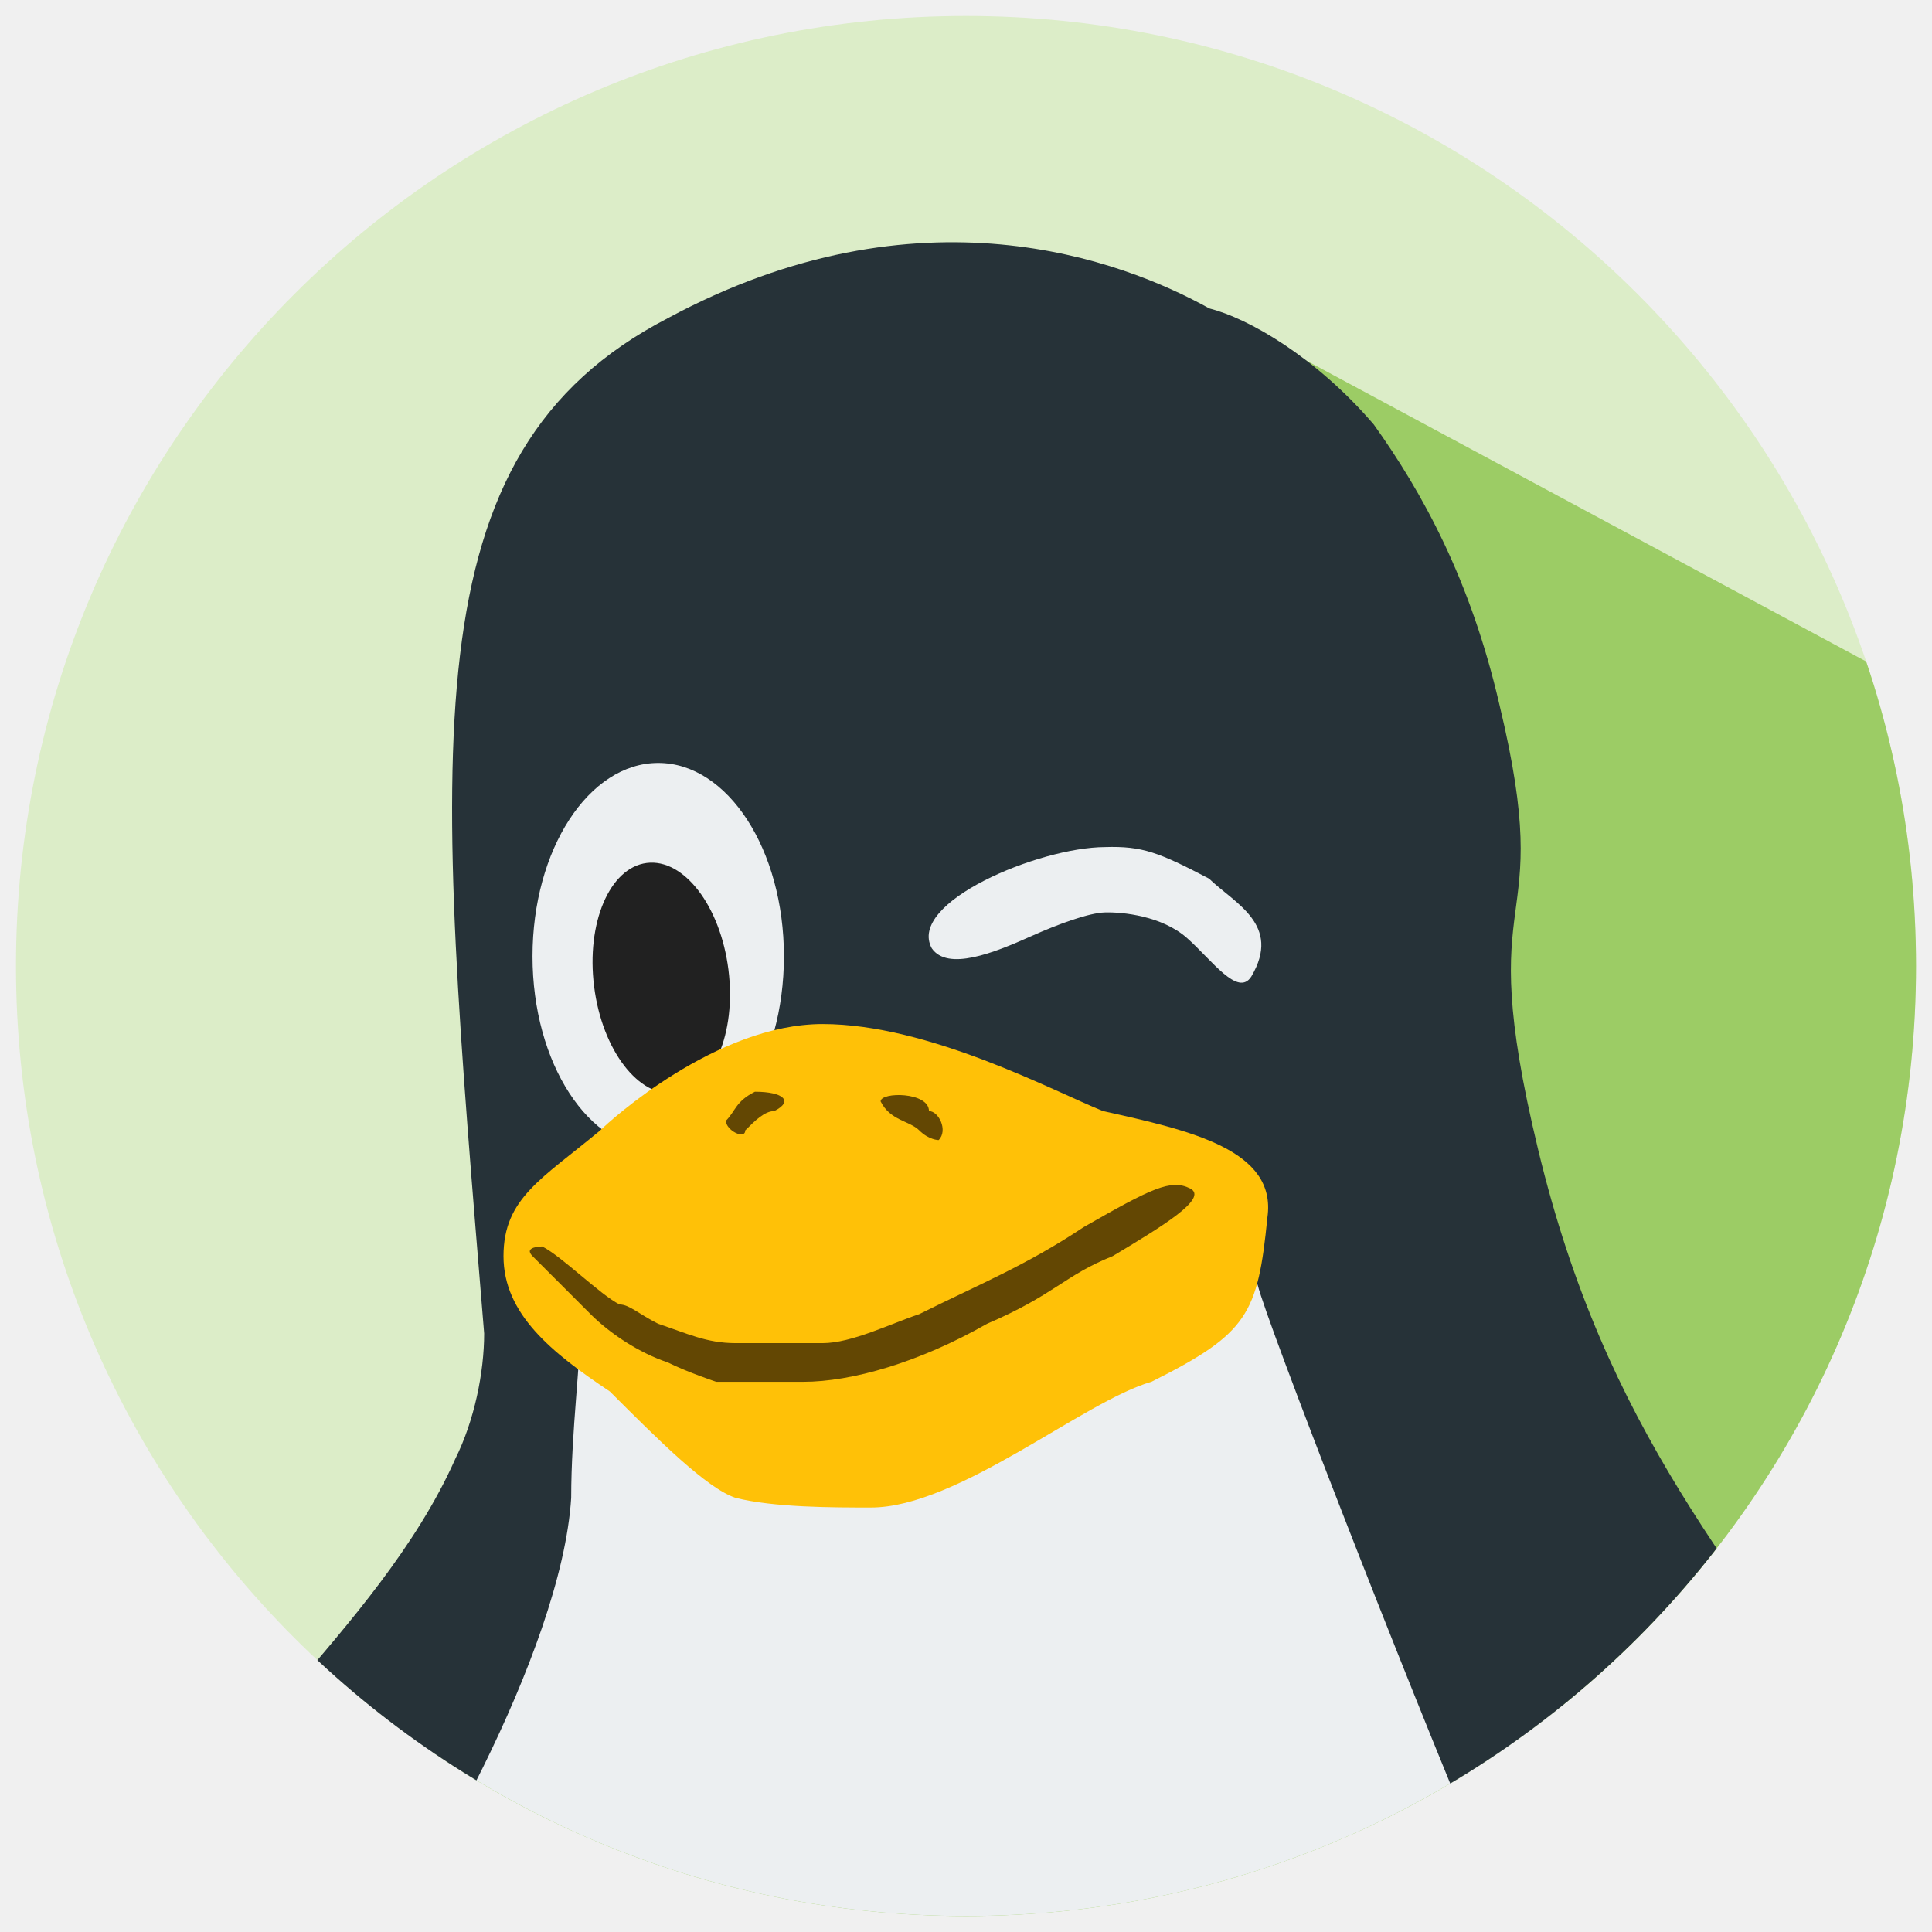
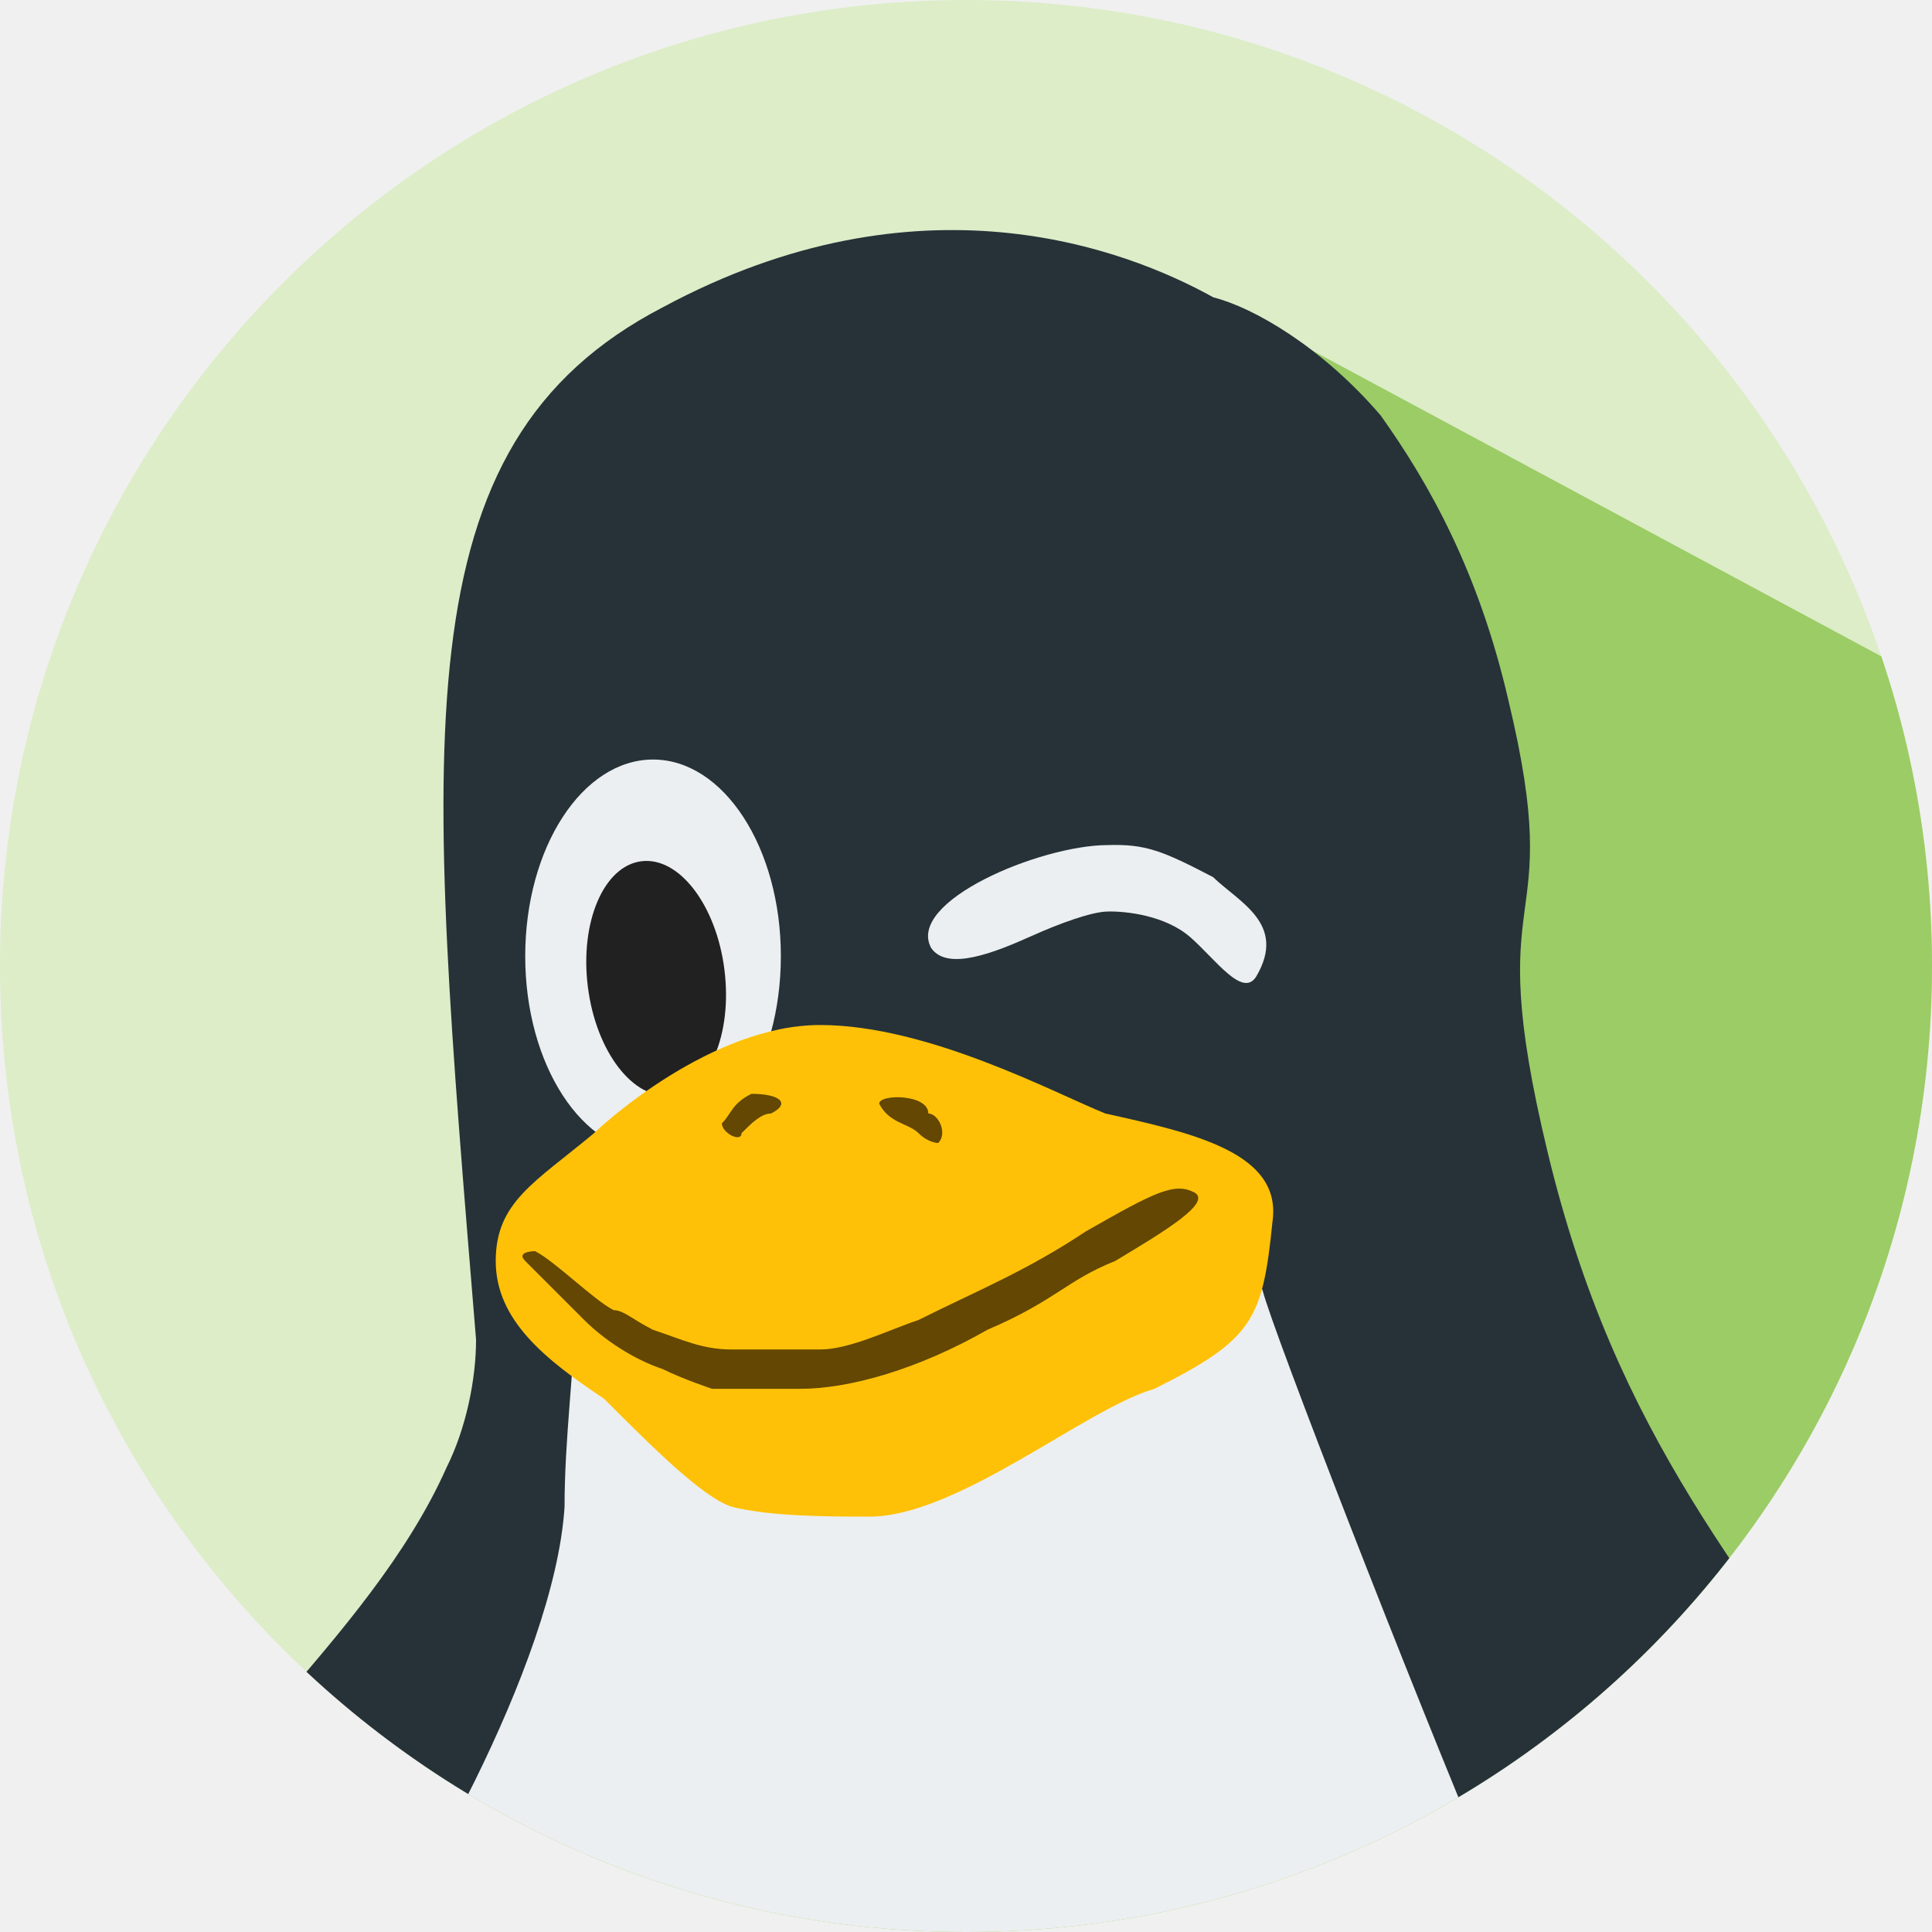
- <svg xmlns="http://www.w3.org/2000/svg" version="1.1" x="0px" y="0px" viewBox="0 2 48 48" enable-background="new 0 2 48 48" xml:space="preserve" id="svg36">
+ <svg xmlns="http://www.w3.org/2000/svg" version="1.1" x="0px" y="0px" viewBox="0 2 256 256" enable-background="new 0 2 48 48" xml:space="preserve" id="svg36" width="256" height="256">
  <defs id="defs40">
    <clipPath clipPathUnits="userSpaceOnUse" id="clipPath934">
      <circle r="23.603" cy="26" cx="24" id="circle936" style="opacity:1;vector-effect:none;fill:#ffffff;fill-opacity:1;stroke:none;stroke-width:16.578;stroke-linecap:butt;stroke-linejoin:miter;stroke-miterlimit:4;stroke-dasharray:none;stroke-dashoffset:0;stroke-opacity:1;paint-order:markers stroke fill" />
    </clipPath>
  </defs>
-   <g id="g932" clip-path="url(#clipPath934)">
+   <g id="g932" clip-path="url(#clipPath934)" transform="matrix(5.423001,0,0,5.423001,-2.152018,-10.99802)">
    <circle r="23.603" cy="26" cx="24" id="path849" style="opacity:1;vector-effect:none;fill:#dcedc8;fill-opacity:1;stroke:none;stroke-width:16.578;stroke-linecap:butt;stroke-linejoin:miter;stroke-miterlimit:4;stroke-dasharray:none;stroke-dashoffset:0;stroke-opacity:1;paint-order:markers stroke fill" />
    <g transform="matrix(0.7600836,0,0,0.7600836,-130.0933,13.36219)" id="g893">
      <rect style="fill:#9ccc65;fill-opacity:1;stroke-width:0.661" id="rect3883" width="118.996" height="118.821" x="183.278" y="-104.03" transform="rotate(28.25678)" />
      <g transform="matrix(3.586317,0,0,3.586317,144.2742,-14.20333)" id="g846">
        <rect transform="matrix(0.8944433,0.4471814,-0.3796841,0.9251162,0,0)" y="11.11" x="15.257" height="5.894" width="2.313" id="rect23" style="fill:#eceff1;fill-opacity:1;stroke-width:0.78" />
        <g transform="matrix(0.881332,0,0,0.881332,-5.541749,-4.975732)" id="g1032-6">
-           <polygon style="fill:#eceff1" points="20.1,18.2 20.2,20.5 18.6,23.5 16.1,28.4 15.6,32.5 17.4,38.3 21.5,40.6 27.7,40.6 33.5,36.2 36.1,29.3 30.1,22 28.4,17.9 " id="polygon2-0" />
+           <polygon style="fill:#eceff1" points="16.1,28.4 15.6,32.5 17.4,38.3 21.5,40.6 27.7,40.6 33.5,36.2 36.1,29.3 30.1,22 28.4,17.9 20.1,18.2 20.2,20.5 18.6,23.5 " id="polygon2-0" />
          <path style="fill:#263238" d="M 34.3,23.9 C 32.7,21.6 31.4,20.2 30.7,17.3 30,14.4 30.9,15.2 30.3,12.7 30,11.4 29.5,10.5 29,9.8 28.4,9.1 27.7,8.7 27.3,8.6 c -0.9,-0.5 -3,-1.3 -5.6,0.1 -2.7,1.4 -2.4,4.4 -1.9,10.5 0,0.4 -0.1,0.9 -0.3,1.3 -0.4,0.9 -1.1,1.7 -1.7,2.4 -0.7,1 -1.4,2 -1.9,3.1 -1.2,2.3 -2.3,5.2 -2,6.3 0.5,-0.1 6.8,9.5 6.8,9.7 0.4,-0.1 2.1,-0.1 3.6,-0.1 2.1,-0.1 3.3,-0.2 5,0.2 0,-0.3 -0.1,-0.6 -0.1,-0.9 0,-0.6 0.1,-1.1 0.2,-1.8 0.1,-0.5 0.2,-1 0.3,-1.6 -1,0.9 -2.8,1.9 -4.5,2.2 -1.5,0.3 -4,-0.2 -5.2,-1.7 0.1,0 0.3,0 0.4,-0.1 0.3,-0.1 0.6,-0.2 0.7,-0.4 0.3,-0.5 0.1,-1 -0.1,-1.3 -0.2,-0.3 -1.7,-1.4 -2.4,-2 -0.7,-0.6 -1.1,-0.9 -1.5,-1.3 0,0 -0.6,-0.6 -0.8,-0.8 C 16.1,32.2 16,32 15.9,31.9 15.7,31.4 15.6,30.8 15.7,30 c 0.1,-1.1 0.5,-2 1,-3 0.2,-0.4 0.7,-1.2 0.7,-1.2 0,0 -1.7,4.2 -0.8,5.5 0,0 0.1,-1.3 0.5,-2.6 0.3,-0.9 0.8,-2.2 1.4,-2.9 0.6,-0.7 2.1,-3.3 2.2,-4.9 0,-0.7 0.1,-1.4 0.1,-1.9 -0.4,-0.4 6.6,-1.4 7,-0.3 0.1,0.4 1.5,4 2.3,5.9 0.4,0.9 0.9,1.7 1.2,2.7 0.3,1.1 0.5,2.6 0.5,4.1 0,0.3 0,0.8 -0.1,1.3 0.2,0 4.1,-4.2 -0.5,-7.7 0,0 2.8,1.3 2.9,3.9 0.1,2.1 -0.8,3.8 -1,4.1 0.1,0 2.1,0.9 2.2,0.9 0.4,0 1.2,-0.3 1.2,-0.3 0.1,-0.3 0.4,-1.1 0.4,-1.4 0.7,-2.3 -1,-6 -2.6,-8.3 z" id="path4-6" />
          <ellipse id="ellipse6-2" ry="2" rx="1.3" cy="15.3" cx="21.6" style="fill:#eceff1" />
          <ellipse id="ellipse12-6" ry="0.7" rx="1.2" cy="19.514" cx="-18.115" transform="rotate(-97.2039)" style="fill:#212121;stroke-width:1" />
          <g id="g24-1">
            <path style="fill:#ffc107" d="m 39.3,37.6 c -0.4,-0.2 -1.1,-0.5 -1.7,-1.4 -0.3,-0.5 -0.2,-1.9 -0.7,-2.5 -0.3,-0.4 -0.7,-0.2 -0.8,-0.2 -0.9,0.2 -3,1.6 -4.4,0 -0.2,-0.2 -0.5,-0.5 -1,-0.5 -0.5,0 -0.7,0.2 -0.9,0.6 -0.2,0.4 -0.2,0.7 -0.2,1.7 0,0.8 0,1.7 -0.1,2.4 -0.2,1.7 -0.5,2.7 -0.5,3.7 0,1.1 0.3,1.8 0.7,2.1 0.3,0.3 0.8,0.5 1.9,0.5 1.1,0 1.8,-0.4 2.5,-1.1 0.5,-0.5 0.9,-0.7 2.3,-1.7 1.1,-0.7 2.8,-1.6 3.1,-1.9 0.2,-0.2 0.5,-0.3 0.5,-0.9 0,-0.5 -0.4,-0.7 -0.7,-0.8 z" id="path18-8" />
            <path style="fill:#ffc107" d="m 19.2,37.9 c -1,-1.6 -1.1,-1.9 -1.8,-2.9 -0.6,-1 -1.9,-2.9 -2.7,-2.9 -0.6,0 -0.9,0.3 -1.3,0.7 -0.4,0.4 -0.8,1.3 -1.5,1.8 -0.6,0.5 -2.3,0.4 -2.7,1 -0.4,0.6 0.4,1.5 0.4,3 0,0.6 -0.5,1 -0.6,1.4 -0.1,0.5 -0.2,0.8 0,1.2 0.4,0.6 0.9,0.8 4.3,1.5 1.8,0.4 3.5,1.4 4.6,1.5 1.1,0.1 3,0 3,-2.7 0.1,-1.6 -0.8,-2 -1.7,-3.6 z" id="path20-7" />
            <path style="fill:#ffc107" d="M 21.1,19.8 C 20.5,19.4 20,19 20,18.4 c 0,-0.6 0.4,-0.8 1,-1.3 0.1,-0.1 1.2,-1.1 2.3,-1.1 1.1,0 2.4,0.7 2.9,0.9 0.9,0.2 1.8,0.4 1.7,1.1 -0.1,1 -0.2,1.2 -1.2,1.7 -0.7,0.2 -2,1.3 -2.9,1.3 -0.4,0 -1,0 -1.4,-0.1 -0.3,-0.1 -0.8,-0.6 -1.3,-1.1 z" id="path22-9" />
          </g>
          <g id="g32-2">
            <path style="fill:#634703" d="m 20.9,19 c 0.2,0.2 0.5,0.4 0.8,0.5 0.2,0.1 0.5,0.2 0.5,0.2 0.4,0 0.7,0 0.9,0 0.5,0 1.2,-0.2 1.9,-0.6 0.7,-0.3 0.8,-0.5 1.3,-0.7 0.5,-0.3 1,-0.6 0.8,-0.7 -0.2,-0.1 -0.4,0 -1.1,0.4 -0.6,0.4 -1.1,0.6 -1.7,0.9 -0.3,0.1 -0.7,0.3 -1,0.3 -0.3,0 -0.6,0 -0.9,0 -0.3,0 -0.5,-0.1 -0.8,-0.2 -0.2,-0.1 -0.3,-0.2 -0.4,-0.2 -0.2,-0.1 -0.6,-0.5 -0.8,-0.6 0,0 -0.2,0 -0.1,0.1 0.3,0.3 0.4,0.4 0.6,0.6 z" id="path26-0" />
            <path style="fill:#634703" d="m 23.9,16.8 c 0.1,0.2 0.3,0.2 0.4,0.3 0.1,0.1 0.2,0.1 0.2,0.1 0.1,-0.1 0,-0.3 -0.1,-0.3 0,-0.2 -0.5,-0.2 -0.5,-0.1 z" id="path28-2" />
            <path style="fill:#634703" d="m 22.3,17 c 0,0.1 0.2,0.2 0.2,0.1 0.1,-0.1 0.2,-0.2 0.3,-0.2 0.2,-0.1 0.1,-0.2 -0.2,-0.2 -0.2,0.1 -0.2,0.2 -0.3,0.3 z" id="path30-3" />
          </g>
          <path style="fill:#455a64" d="m 32,34.7 c 0,0.1 0,0.2 0,0.3 0.2,0.4 0.7,0.5 1.1,0.5 0.6,0 1.2,-0.4 1.5,-0.8 0,-0.1 0.1,-0.2 0.2,-0.3 0.2,-0.3 0.3,-0.5 0.4,-0.6 0,0 -0.1,-0.1 -0.1,-0.2 -0.1,-0.2 -0.4,-0.4 -0.8,-0.5 -0.3,-0.1 -0.8,-0.2 -1,-0.2 -0.9,-0.1 -1.4,0.2 -1.7,0.5 0,0 0.1,0 0.1,0.1 0.2,0.2 0.3,0.4 0.3,0.7 0.1,0.2 0,0.3 0,0.5 z" id="path34-7" />
          <path style="fill:#eceff1;fill-opacity:1;stroke:none;stroke-width:0.053" id="path116-9-5" d="m 24.429,15.217 c 0.164,0.237 0.637,0.05 1.025,-0.124 0.289,-0.13 0.602,-0.242 0.763,-0.247 0.186,-0.006 0.595,0.037 0.852,0.265 0.255,0.225 0.527,0.616 0.665,0.397 0.317,-0.537 -0.174,-0.756 -0.438,-1.012 -0.519,-0.271 -0.689,-0.338 -1.076,-0.326 -0.686,0.003 -2.049,0.574 -1.791,1.047 z" />
        </g>
      </g>
    </g>
  </g>
</svg>
